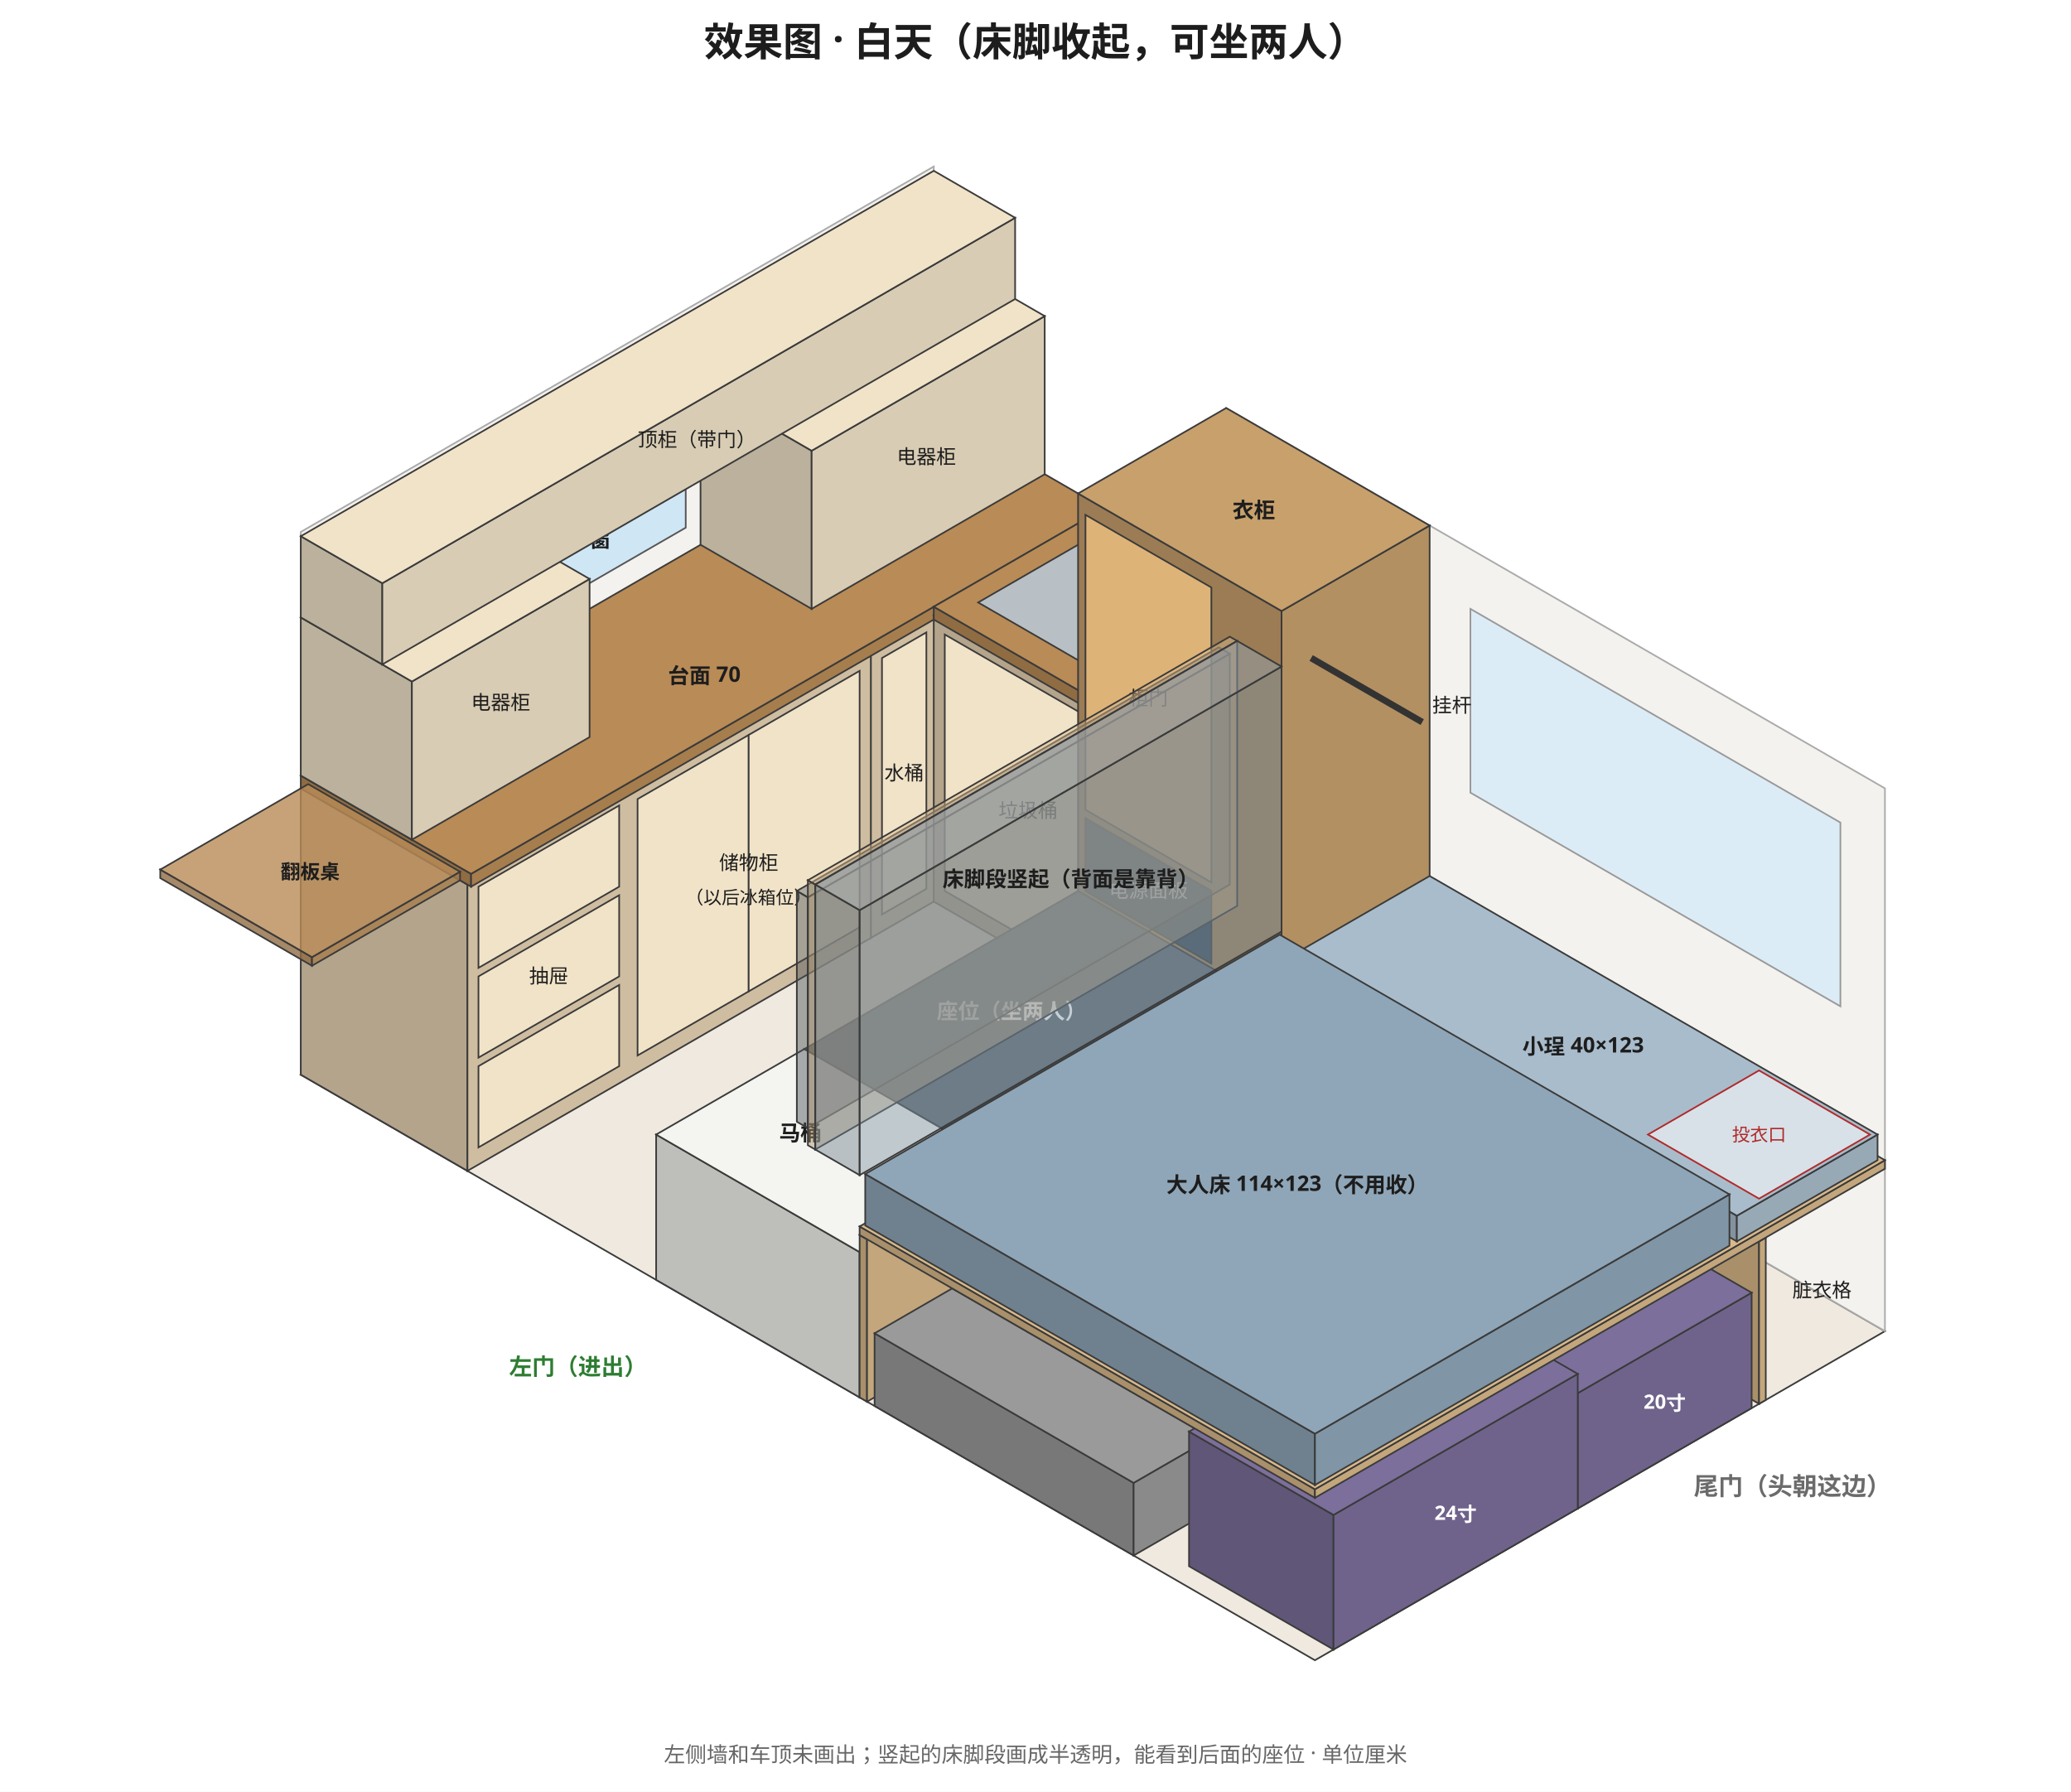
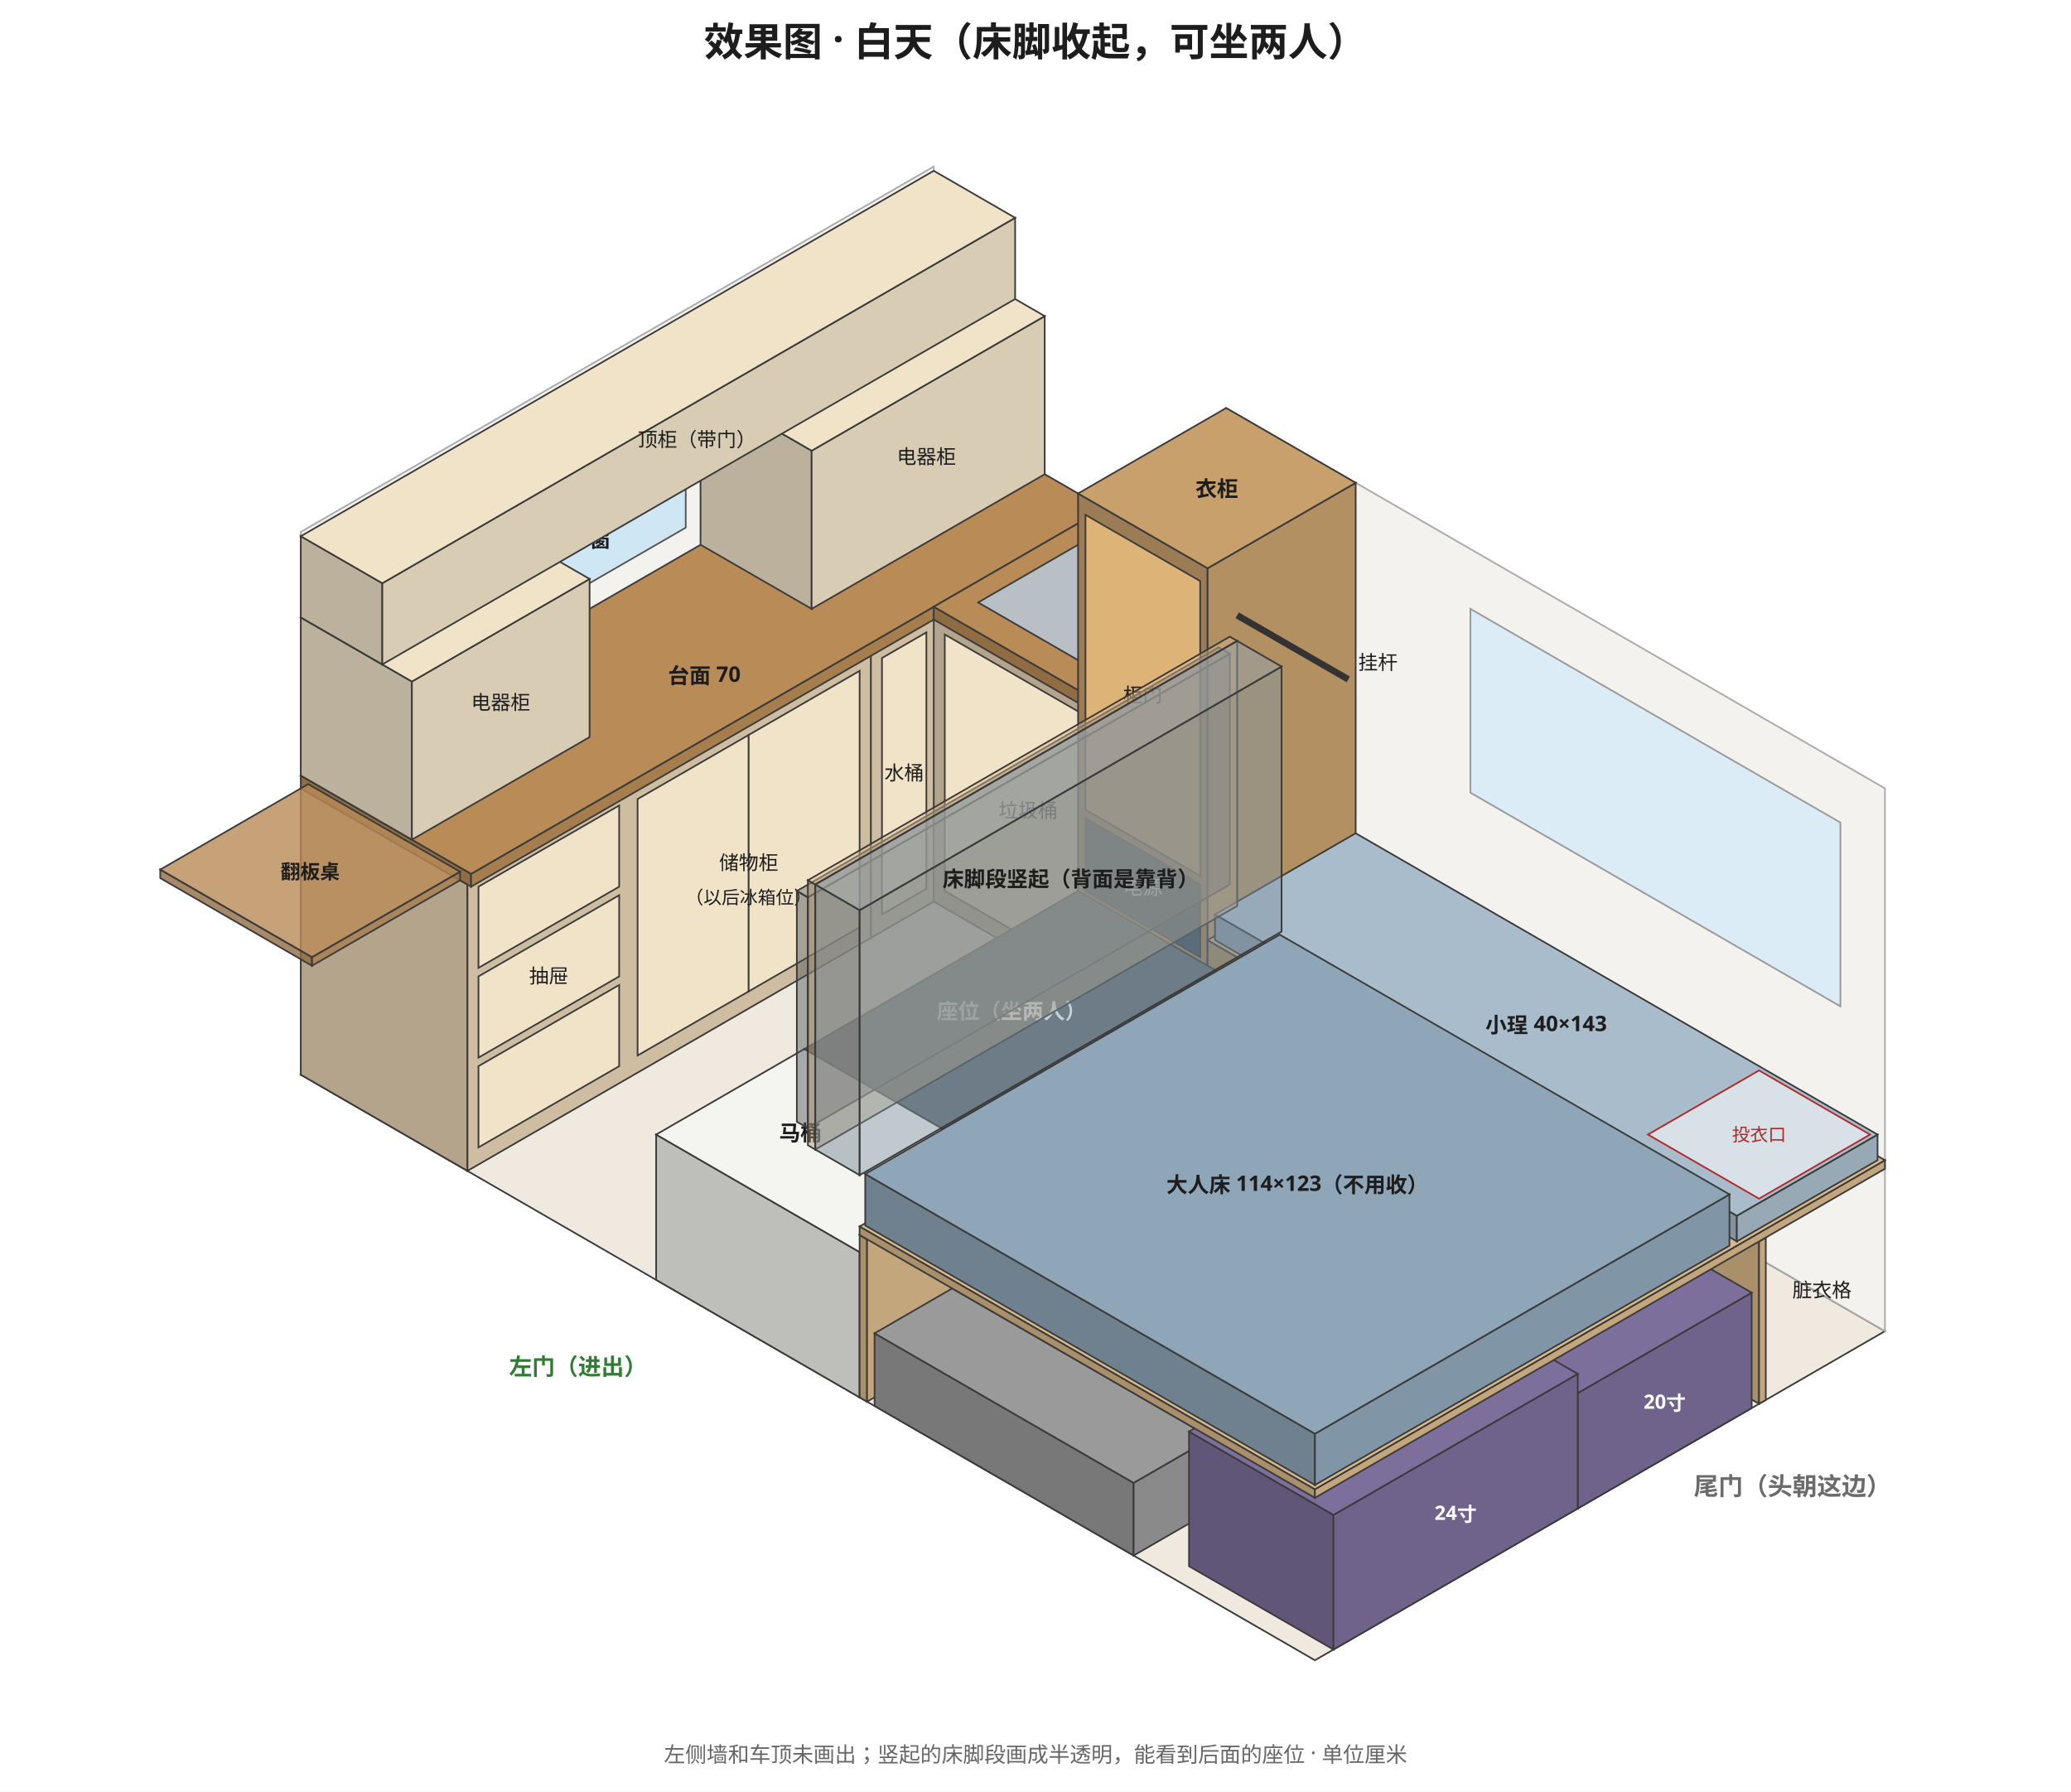
<svg xmlns="http://www.w3.org/2000/svg" width="1260" height="1090" viewBox="0 0 1260 1090" font-family="WenQuanYi Zen Hei, sans-serif">
  <rect width="1260" height="1090" fill="#ffffff" />
  <text x="630.0" y="34" font-size="24" text-anchor="middle" fill="#1d1d1d" font-weight="bold">效果图 · 白天（床脚收起，可坐两人）</text>
  <polygon points="800.0,1010.0 1146.8,809.8 746.0,578.4 784.2,556.3 568.1,431.5 183.0,653.8" fill="#efe9df" fill-opacity="1.0" stroke="#3a3a3a" stroke-width="1" />
  <polygon points="1146.8,809.8 746.0,578.4 746.0,248.2 1146.8,479.6" fill="#f3f1ec" fill-opacity="0.9" stroke="#aaa" stroke-width="1" />
  <polygon points="183.0,653.8 568.1,431.5 568.1,101.3 183.0,323.6" fill="#f3f1ec" fill-opacity="0.9" stroke="#aaa" stroke-width="1" />
  <polygon points="300.1,388.6 417.2,321.0 417.2,269.0 300.1,336.6" fill="#cfe6f5" fill-opacity="1" stroke="#555" stroke-width="1" />
  <text x="358.7" y="332.8" font-size="13" text-anchor="middle" fill="#1d1d1d" font-weight="bold">小窗</text>
  <polygon points="1119.7,612.2 894.6,482.2 894.6,370.4 1119.7,500.4" fill="#dcecf6" fill-opacity="1" stroke="#999" stroke-width="1" />
  <polygon points="529.8,570.6 428.5,512.1 428.5,337.9 529.8,396.4" fill="#b3a48b" fill-opacity="1.0" stroke="#3a3a3a" stroke-width="1" />
  <polygon points="529.8,570.6 669.4,490.0 669.4,315.8 529.8,396.4" fill="#cfbda1" fill-opacity="1.0" stroke="#3a3a3a" stroke-width="1" />
  <polygon points="529.8,396.4 669.4,315.8 568.1,257.3 428.5,337.9" fill="#e6d3b3" fill-opacity="1.0" stroke="#3a3a3a" stroke-width="1" />
  <polygon points="536.6,556.3 563.6,540.7 563.6,384.7 536.6,400.3" fill="#f1e3c8" fill-opacity="1.0" stroke="#3a3a3a" stroke-width="1" />
  <text x="550.1" y="474.5" font-size="12" text-anchor="middle" fill="#1d1d1d">水桶</text>
  <polygon points="284.4,712.3 183.0,653.8 183.0,479.6 284.4,538.1" fill="#b3a48b" fill-opacity="1.0" stroke="#3a3a3a" stroke-width="1" />
  <polygon points="284.4,712.3 529.8,570.6 529.8,396.4 284.4,538.1" fill="#cfbda1" fill-opacity="1.0" stroke="#3a3a3a" stroke-width="1" />
  <polygon points="284.4,538.1 529.8,396.4 428.5,337.9 183.0,479.6" fill="#e6d3b3" fill-opacity="1.0" stroke="#3a3a3a" stroke-width="1" />
  <polygon points="291.1,698.0 376.7,648.6 376.7,599.2 291.1,648.6" fill="#f1e3c8" fill-opacity="1.0" stroke="#3a3a3a" stroke-width="1" />
  <polygon points="291.1,643.4 376.7,594.0 376.7,544.6 291.1,594.0" fill="#f1e3c8" fill-opacity="1.0" stroke="#3a3a3a" stroke-width="1" />
  <text x="333.9" y="598.0" font-size="12" text-anchor="middle" fill="#1d1d1d">抽屉</text>
  <polygon points="291.1,588.8 376.7,539.4 376.7,490.0 291.1,539.4" fill="#f1e3c8" fill-opacity="1.0" stroke="#3a3a3a" stroke-width="1" />
  <polygon points="387.9,642.1 455.5,603.1 455.5,447.1 387.9,486.1" fill="#f1e3c8" fill-opacity="1.0" stroke="#3a3a3a" stroke-width="1" />
  <polygon points="455.5,603.1 523.0,564.1 523.0,408.1 455.5,447.1" fill="#f1e3c8" fill-opacity="1.0" stroke="#3a3a3a" stroke-width="1" />
  <text x="455.5" y="529.1" font-size="12" text-anchor="middle" fill="#1d1d1d">储物柜</text>
  <text x="455.5" y="549.9" font-size="11" text-anchor="middle" fill="#1d1d1d">（以后冰箱位）</text>
  <polygon points="286.6,539.4 183.0,479.6 183.0,471.8 286.6,531.6" fill="#906c43" fill-opacity="1.0" stroke="#3a3a3a" stroke-width="1" />
  <polygon points="286.6,539.4 671.7,317.1 671.7,309.3 286.6,531.6" fill="#a67d4d" fill-opacity="1.0" stroke="#3a3a3a" stroke-width="1" />
  <polygon points="286.6,531.6 671.7,309.3 568.1,249.5 183.0,471.8" fill="#b98b56" fill-opacity="1.0" stroke="#3a3a3a" stroke-width="1" />
  <text x="428.5" y="415.7" font-size="13" text-anchor="middle" fill="#1d1d1d" font-weight="bold">台面 70</text>
  <polygon points="493.8,370.4 426.2,331.4 426.2,235.2 493.8,274.2" fill="#bbb19c" fill-opacity="1.0" stroke="#3a3a3a" stroke-width="1" />
  <polygon points="493.8,370.4 635.6,288.5 635.6,192.3 493.8,274.2" fill="#d8ccb4" fill-opacity="1.0" stroke="#3a3a3a" stroke-width="1" />
  <polygon points="493.8,274.2 635.6,192.3 568.1,153.3 426.2,235.2" fill="#f1e3c8" fill-opacity="1.0" stroke="#3a3a3a" stroke-width="1" />
  <text x="563.6" y="282.1" font-size="12" text-anchor="middle" fill="#1d1d1d">电器柜</text>
  <polygon points="250.6,510.8 183.0,471.8 183.0,375.6 250.6,414.6" fill="#bbb19c" fill-opacity="1.0" stroke="#3a3a3a" stroke-width="1" />
  <polygon points="250.6,510.8 358.7,448.4 358.7,352.2 250.6,414.6" fill="#d8ccb4" fill-opacity="1.0" stroke="#3a3a3a" stroke-width="1" />
  <polygon points="250.6,414.6 358.7,352.2 291.1,313.2 183.0,375.6" fill="#f1e3c8" fill-opacity="1.0" stroke="#3a3a3a" stroke-width="1" />
  <text x="304.6" y="431.6" font-size="12" text-anchor="middle" fill="#1d1d1d">电器柜</text>
  <polygon points="232.6,404.2 183.0,375.6 183.0,326.2 232.6,354.8" fill="#bbb19c" fill-opacity="1.0" stroke="#3a3a3a" stroke-width="1" />
  <polygon points="232.6,404.2 617.6,181.9 617.6,132.5 232.6,354.8" fill="#d8ccb4" fill-opacity="1.0" stroke="#3a3a3a" stroke-width="1" />
  <polygon points="232.6,354.8 617.6,132.5 568.1,103.9 183.0,326.2" fill="#f1e3c8" fill-opacity="1.0" stroke="#3a3a3a" stroke-width="1" />
  <text x="424.0" y="271.7" font-size="12" text-anchor="middle" fill="#1d1d1d">顶柜（带门）</text>
  <polygon points="189.8,587.5 97.5,534.2 97.5,529.0 189.8,582.3" fill="#906c43" fill-opacity="0.8" stroke="#3a3a3a" stroke-width="1" />
  <polygon points="189.8,587.5 279.9,535.5 279.9,530.3 189.8,582.3" fill="#a67d4d" fill-opacity="0.8" stroke="#3a3a3a" stroke-width="1" />
  <polygon points="189.8,582.3 279.9,530.3 187.5,477.0 97.5,529.0" fill="#b98b56" fill-opacity="0.8" stroke="#3a3a3a" stroke-width="1" />
  <text x="188.7" y="534.6" font-size="12" text-anchor="middle" fill="#1d1d1d" font-weight="bold">翻板桌</text>
  <polygon points="682.9,614.8 568.1,548.5 568.1,374.3 682.9,440.6" fill="#b3a48b" fill-opacity="1.0" stroke="#3a3a3a" stroke-width="1" />
  <polygon points="682.9,614.8 784.2,556.3 784.2,382.1 682.9,440.6" fill="#cfbda1" fill-opacity="1.0" stroke="#3a3a3a" stroke-width="1" />
  <polygon points="682.9,440.6 784.2,382.1 669.4,315.8 568.1,374.3" fill="#e6d3b3" fill-opacity="1.0" stroke="#3a3a3a" stroke-width="1" />
  <polygon points="676.2,600.5 574.8,542.0 574.8,386.0 676.2,444.5" fill="#f1e3c8" fill-opacity="1.0" stroke="#3a3a3a" stroke-width="1" />
  <text x="625.5" y="497.3" font-size="12" text-anchor="middle" fill="#1d1d1d">垃圾桶</text>
  <polygon points="682.9,443.2 568.1,376.9 568.1,369.1 682.9,435.4" fill="#906c43" fill-opacity="1.0" stroke="#3a3a3a" stroke-width="1" />
  <polygon points="682.9,443.2 786.5,383.4 786.5,375.6 682.9,435.4" fill="#a67d4d" fill-opacity="1.0" stroke="#3a3a3a" stroke-width="1" />
  <polygon points="682.9,435.4 786.5,375.6 671.7,309.3 568.1,369.1" fill="#b98b56" fill-opacity="1.0" stroke="#3a3a3a" stroke-width="1" />
  <polygon points="678.4,414.6 752.7,371.7 669.4,323.6 595.1,366.5" fill="#b8c0c6" fill-opacity="1.0" stroke="#3a3a3a" stroke-width="1" />
  <text x="675.0" y="376.1" font-size="13" text-anchor="middle" fill="#1d1d1d" font-weight="bold">水槽</text>
-   <polygon points="779.7,701.9 655.9,630.4 655.9,300.2 779.7,371.7" fill="#9b7c54" fill-opacity="1.0" stroke="#3a3a3a" stroke-width="1" />
-   <polygon points="779.7,701.9 869.8,649.9 869.8,319.7 779.7,371.7" fill="#b39061" fill-opacity="1.0" stroke="#3a3a3a" stroke-width="1" />
-   <polygon points="779.7,371.7 869.8,319.7 746.0,248.2 655.9,300.2" fill="#c7a06c" fill-opacity="1.0" stroke="#3a3a3a" stroke-width="1" />
-   <text x="762.8" y="315.0" font-size="13" text-anchor="middle" fill="#1d1d1d" font-weight="bold">衣柜</text>
-   <polygon points="737.0,536.8 660.4,492.6 660.4,313.2 737.0,357.4" fill="#deb378" fill-opacity="1.0" stroke="#3a3a3a" stroke-width="1" />
-   <text x="698.7" y="429.0" font-size="12" text-anchor="middle" fill="#1d1d1d">柜门</text>
-   <polygon points="737.0,586.2 660.4,542.0 660.4,497.8 737.0,542.0" fill="#3d4a55" fill-opacity="1.0" stroke="#3a3a3a" stroke-width="1" />
-   <text x="698.7" y="546.0" font-size="12" text-anchor="middle" fill="#ffffff">电源面板</text>
+   <polygon points="734.7,675.9 655.9,630.4 655.9,300.2 734.7,345.7" fill="#9b7c54" fill-opacity="1.0" stroke="#3a3a3a" stroke-width="1" />
+   <polygon points="734.7,675.9 824.8,623.9 824.8,293.7 734.7,345.7" fill="#b39061" fill-opacity="1.0" stroke="#3a3a3a" stroke-width="1" />
+   <polygon points="734.7,345.7 824.8,293.7 746.0,248.2 655.9,300.2" fill="#c7a06c" fill-opacity="1.0" stroke="#3a3a3a" stroke-width="1" />
+   <text x="740.3" y="302.0" font-size="13" text-anchor="middle" fill="#1d1d1d" font-weight="bold">衣柜</text>
+   <polygon points="730.2,532.9 660.4,492.6 660.4,313.2 730.2,353.5" fill="#deb378" fill-opacity="1.0" stroke="#3a3a3a" stroke-width="1" />
+   <text x="695.3" y="427.1" font-size="12" text-anchor="middle" fill="#1d1d1d">柜门</text>
+   <polygon points="730.2,582.3 660.4,542.0 660.4,497.8 730.2,538.1" fill="#3d4a55" fill-opacity="1.0" stroke="#3a3a3a" stroke-width="1" />
+   <text x="695.3" y="544.1" font-size="12" text-anchor="middle" fill="#ffffff">电源</text>
+   <polygon points="779.7,701.9 734.7,675.9 734.7,571.9 779.7,597.9" fill="#9c8058" fill-opacity="1.0" stroke="#3a3a3a" stroke-width="1" />
+   <polygon points="779.7,701.9 869.8,649.9 869.8,545.9 779.7,597.9" fill="#b49466" fill-opacity="1.0" stroke="#3a3a3a" stroke-width="1" />
+   <polygon points="779.7,597.9 869.8,545.9 824.8,519.9 734.7,571.9" fill="#c9a572" fill-opacity="1.0" stroke="#3a3a3a" stroke-width="1" />
  <polygon points="613.1,798.1 489.3,726.6 489.3,646.0 613.1,717.5" fill="#9c8058" fill-opacity="1.0" stroke="#3a3a3a" stroke-width="1" />
  <polygon points="613.1,798.1 779.7,701.9 779.7,621.3 613.1,717.5" fill="#b49466" fill-opacity="1.0" stroke="#3a3a3a" stroke-width="1" />
  <polygon points="613.1,717.5 779.7,621.3 655.9,549.8 489.3,646.0" fill="#c9a572" fill-opacity="1.0" stroke="#3a3a3a" stroke-width="1" />
  <polygon points="574.8,695.4 489.3,646.0 489.3,638.2 574.8,687.6" fill="#4a5057" fill-opacity="1.0" stroke="#3a3a3a" stroke-width="1" />
  <polygon points="574.8,695.4 741.5,599.2 741.5,591.4 574.8,687.6" fill="#555c64" fill-opacity="1.0" stroke="#3a3a3a" stroke-width="1" />
  <polygon points="574.8,687.6 741.5,591.4 655.9,542.0 489.3,638.2" fill="#5f6770" fill-opacity="1.0" stroke="#3a3a3a" stroke-width="1" />
  <polygon points="523.0,850.1 399.2,778.6 399.2,690.2 523.0,761.7" fill="#bebebb" fill-opacity="1.0" stroke="#3a3a3a" stroke-width="1" />
  <polygon points="523.0,850.1 613.1,798.1 613.1,709.7 523.0,761.7" fill="#dbdbd8" fill-opacity="1.0" stroke="#3a3a3a" stroke-width="1" />
  <polygon points="523.0,761.7 613.1,709.7 489.3,638.2 399.2,690.2" fill="#f4f4f1" fill-opacity="1.0" stroke="#3a3a3a" stroke-width="1" />
  <text x="615.4" y="619.8" font-size="13" text-anchor="middle" fill="#ffffff" font-weight="bold">座位（坐两人）</text>
  <text x="487.0" y="693.9" font-size="13" text-anchor="middle" fill="#1d1d1d" font-weight="bold">马桶</text>
  <polygon points="527.5,852.7 523.0,850.1 523.0,751.3 527.5,753.9" fill="#a9906b" fill-opacity="1.0" stroke="#3a3a3a" stroke-width="1" />
  <polygon points="527.5,852.7 874.3,652.5 874.3,553.7 527.5,753.9" fill="#c3a67c" fill-opacity="1.0" stroke="#3a3a3a" stroke-width="1" />
  <polygon points="527.5,753.9 874.3,553.7 869.8,551.1 523.0,751.3" fill="#d9b98a" fill-opacity="1.0" stroke="#3a3a3a" stroke-width="1" />
  <polygon points="989.1,773.4 831.5,682.4 831.5,638.2 989.1,729.2" fill="#787878" fill-opacity="1.0" stroke="#3a3a3a" stroke-width="1" />
  <polygon points="989.1,773.4 1036.4,746.1 1036.4,701.9 989.1,729.2" fill="#8a8a8a" fill-opacity="1.0" stroke="#3a3a3a" stroke-width="1" />
  <polygon points="989.1,729.2 1036.4,701.9 878.8,610.9 831.5,638.2" fill="#9a9a9a" fill-opacity="1.0" stroke="#3a3a3a" stroke-width="1" />
-   <polygon points="878.8,855.3 696.4,750.0 696.4,674.6 878.8,779.9" fill="#605678" fill-opacity="1.0" stroke="#3a3a3a" stroke-width="1" />
-   <polygon points="878.8,855.3 986.9,792.9 986.9,717.5 878.8,779.9" fill="#6f638b" fill-opacity="1.0" stroke="#3a3a3a" stroke-width="1" />
-   <polygon points="878.8,779.9 986.9,717.5 804.5,612.2 696.4,674.6" fill="#7c6f9b" fill-opacity="1.0" stroke="#3a3a3a" stroke-width="1" />
-   <polygon points="770.7,917.7 588.3,812.4 588.3,737.0 770.7,842.3" fill="#605678" fill-opacity="1.0" stroke="#3a3a3a" stroke-width="1" />
-   <polygon points="770.7,917.7 878.8,855.3 878.8,779.9 770.7,842.3" fill="#6f638b" fill-opacity="1.0" stroke="#3a3a3a" stroke-width="1" />
-   <polygon points="770.7,842.3 878.8,779.9 696.4,674.6 588.3,737.0" fill="#7c6f9b" fill-opacity="1.0" stroke="#3a3a3a" stroke-width="1" />
+   <polygon points="884.7,851.9 702.3,746.6 702.3,671.2 884.7,776.5" fill="#605678" fill-opacity="1.0" stroke="#3a3a3a" stroke-width="1" />
+   <polygon points="884.7,851.9 992.7,789.5 992.7,714.1 884.7,776.5" fill="#6f638b" fill-opacity="1.0" stroke="#3a3a3a" stroke-width="1" />
+   <polygon points="884.7,776.5 992.7,714.1 810.4,608.8 702.3,671.2" fill="#7c6f9b" fill-opacity="1.0" stroke="#3a3a3a" stroke-width="1" />
+   <polygon points="768.0,919.3 585.6,814.0 585.6,738.6 768.0,843.9" fill="#605678" fill-opacity="1.0" stroke="#3a3a3a" stroke-width="1" />
+   <polygon points="768.0,919.3 876.1,856.9 876.1,781.5 768.0,843.9" fill="#6f638b" fill-opacity="1.0" stroke="#3a3a3a" stroke-width="1" />
+   <polygon points="768.0,843.9 876.1,781.5 693.7,676.2 585.6,738.6" fill="#7c6f9b" fill-opacity="1.0" stroke="#3a3a3a" stroke-width="1" />
  <polygon points="689.7,946.3 532.1,855.3 532.1,811.1 689.7,902.1" fill="#787878" fill-opacity="1.0" stroke="#3a3a3a" stroke-width="1" />
  <polygon points="689.7,946.3 737.0,919.0 737.0,874.8 689.7,902.1" fill="#8a8a8a" fill-opacity="1.0" stroke="#3a3a3a" stroke-width="1" />
  <polygon points="689.7,902.1 737.0,874.8 579.3,783.8 532.1,811.1" fill="#9a9a9a" fill-opacity="1.0" stroke="#3a3a3a" stroke-width="1" />
  <polygon points="1070.2,854.0 975.6,799.4 975.6,700.6 1070.2,755.2" fill="#a9906b" fill-opacity="1.0" stroke="#3a3a3a" stroke-width="1" />
  <polygon points="1070.2,854.0 1074.3,851.7 1074.3,752.9 1070.2,755.2" fill="#c3a67c" fill-opacity="1.0" stroke="#3a3a3a" stroke-width="1" />
  <polygon points="1070.2,755.2 1074.3,752.9 979.7,698.3 975.6,700.6" fill="#d9b98a" fill-opacity="1.0" stroke="#3a3a3a" stroke-width="1" />
  <polygon points="959.9,917.7 865.3,863.1 865.3,792.9 959.9,847.5" fill="#605678" fill-opacity="1.0" stroke="#3a3a3a" stroke-width="1" />
  <polygon points="959.9,917.7 1065.7,856.6 1065.7,786.4 959.9,847.5" fill="#6f638b" fill-opacity="1.0" stroke="#3a3a3a" stroke-width="1" />
  <polygon points="959.9,847.5 1065.7,786.4 971.1,731.8 865.3,792.9" fill="#7c6f9b" fill-opacity="1.0" stroke="#3a3a3a" stroke-width="1" />
  <text x="1012.8" y="857.0" font-size="12" text-anchor="middle" fill="#ffffff" font-weight="bold">20寸</text>
  <polygon points="811.3,1003.5 723.4,952.8 723.4,870.9 811.3,921.6" fill="#605678" fill-opacity="1.0" stroke="#3a3a3a" stroke-width="1" />
  <polygon points="811.3,1003.5 959.9,917.7 959.9,835.8 811.3,921.6" fill="#6f638b" fill-opacity="1.0" stroke="#3a3a3a" stroke-width="1" />
  <polygon points="811.3,921.6 959.9,835.8 872.1,785.1 723.4,870.9" fill="#7c6f9b" fill-opacity="1.0" stroke="#3a3a3a" stroke-width="1" />
  <text x="885.6" y="924.6" font-size="12" text-anchor="middle" fill="#ffffff" font-weight="bold">24寸</text>
  <text x="1108.5" y="789.1" font-size="12" text-anchor="middle" fill="#1d1d1d">脏衣格</text>
  <polygon points="800.0,911.2 523.0,751.3 523.0,746.1 800.0,906.0" fill="#a9906b" fill-opacity="1.0" stroke="#3a3a3a" stroke-width="1" />
  <polygon points="800.0,911.2 1146.8,711.0 1146.8,705.8 800.0,906.0" fill="#c3a67c" fill-opacity="1.0" stroke="#3a3a3a" stroke-width="1" />
  <polygon points="800.0,906.0 1146.8,705.8 869.8,545.9 523.0,746.1" fill="#d9b98a" fill-opacity="1.0" stroke="#3a3a3a" stroke-width="1" />
-   <polygon points="1056.7,755.2 784.2,597.9 784.2,582.3 1056.7,739.6" fill="#83929e" fill-opacity="1.0" stroke="#3a3a3a" stroke-width="1" />
+   <polygon points="1056.7,755.2 739.2,571.9 739.2,556.3 1056.7,739.6" fill="#83929e" fill-opacity="1.0" stroke="#3a3a3a" stroke-width="1" />
  <polygon points="1056.7,755.2 1142.3,705.8 1142.3,690.2 1056.7,739.6" fill="#98a9b6" fill-opacity="1.0" stroke="#3a3a3a" stroke-width="1" />
-   <polygon points="1056.7,739.6 1142.3,690.2 869.8,532.9 784.2,582.3" fill="#a9bccb" fill-opacity="1.0" stroke="#3a3a3a" stroke-width="1" />
-   <text x="963.2" y="641.2" font-size="13" text-anchor="middle" fill="#1d1d1d" font-weight="bold">小珵 40×123</text>
+   <polygon points="1056.7,739.6 1142.3,690.2 824.8,506.9 739.2,556.3" fill="#a9bccb" fill-opacity="1.0" stroke="#3a3a3a" stroke-width="1" />
+   <text x="940.7" y="628.2" font-size="13" text-anchor="middle" fill="#1d1d1d" font-weight="bold">小珵 40×143</text>
  <polygon points="1070.2,729.2 1137.7,690.2 1070.2,651.2 1002.6,690.2" fill="#ffffff" fill-opacity="0.55" stroke="#b02a2a" stroke-width="1" />
  <text x="1070.2" y="694.2" font-size="11" text-anchor="middle" fill="#b02a2a">投衣口</text>
-   <line x1="797.7" y1="400.3" x2="865.3" y2="439.3" stroke="#333" stroke-width="4" />
-   <text x="871.3" y="433.3" font-size="12" text-anchor="start" fill="#1d1d1d">挂杆</text>
+   <line x1="752.7" y1="374.3" x2="820.3" y2="413.3" stroke="#333" stroke-width="4" />
+   <text x="826.3" y="407.3" font-size="12" text-anchor="start" fill="#1d1d1d">挂杆</text>
  <polygon points="491.5,686.3 484.8,682.4 484.8,542.0 491.5,545.9" fill="#4a5057" fill-opacity="0.45" stroke="#3a3a3a" stroke-width="1" />
  <polygon points="491.5,686.3 748.2,538.1 748.2,397.7 491.5,545.9" fill="#555c64" fill-opacity="0.45" stroke="#3a3a3a" stroke-width="1" />
  <polygon points="491.5,545.9 748.2,397.7 741.5,393.8 484.8,542.0" fill="#5f6770" fill-opacity="0.45" stroke="#3a3a3a" stroke-width="1" />
  <polygon points="496.0,699.3 491.5,696.7 491.5,535.5 496.0,538.1" fill="#a9906b" fill-opacity="0.45" stroke="#3a3a3a" stroke-width="1" />
  <polygon points="496.0,699.3 752.7,551.1 752.7,389.9 496.0,538.1" fill="#c3a67c" fill-opacity="0.45" stroke="#3a3a3a" stroke-width="1" />
  <polygon points="496.0,538.1 752.7,389.9 748.2,387.3 491.5,535.5" fill="#d9b98a" fill-opacity="0.45" stroke="#3a3a3a" stroke-width="1" />
  <polygon points="523.0,714.9 496.0,699.3 496.0,538.1 523.0,553.7" fill="#6f818f" fill-opacity="0.45" stroke="#3a3a3a" stroke-width="1" />
  <polygon points="523.0,714.9 779.7,566.7 779.7,405.5 523.0,553.7" fill="#8095a5" fill-opacity="0.45" stroke="#3a3a3a" stroke-width="1" />
  <polygon points="523.0,553.7 779.7,405.5 752.7,389.9 496.0,538.1" fill="#8fa6b8" fill-opacity="0.45" stroke="#3a3a3a" stroke-width="1" />
  <text x="651.4" y="539.4" font-size="13" text-anchor="middle" fill="#1d1d1d" font-weight="bold">床脚段竖起（背面是靠背）</text>
  <polygon points="800.0,903.4 526.4,745.5 526.4,714.2 800.0,872.2" fill="#6f818f" fill-opacity="1.0" stroke="#3a3a3a" stroke-width="1" />
  <polygon points="800.0,903.4 1052.2,757.8 1052.2,726.6 800.0,872.2" fill="#8095a5" fill-opacity="1.0" stroke="#3a3a3a" stroke-width="1" />
  <polygon points="800.0,872.2 1052.2,726.6 778.6,568.6 526.4,714.2" fill="#8fa6b8" fill-opacity="1.0" stroke="#3a3a3a" stroke-width="1" />
  <text x="789.3" y="725.4" font-size="13" text-anchor="middle" fill="#1d1d1d" font-weight="bold">大人床 114×123（不用收）</text>
  <text x="1090.5" y="909.5" font-size="15" text-anchor="middle" fill="#6b6b6b" font-weight="bold">尾门（头朝这边）</text>
  <text x="393.7" y="836.4" font-size="14" text-anchor="end" fill="#2e7d32" font-weight="bold">左门（进出）</text>
  <text x="630.0" y="1072.0" font-size="13" text-anchor="middle" fill="#666">左侧墙和车顶未画出；竖起的床脚段画成半透明，能看到后面的座位 · 单位厘米</text>
</svg>
